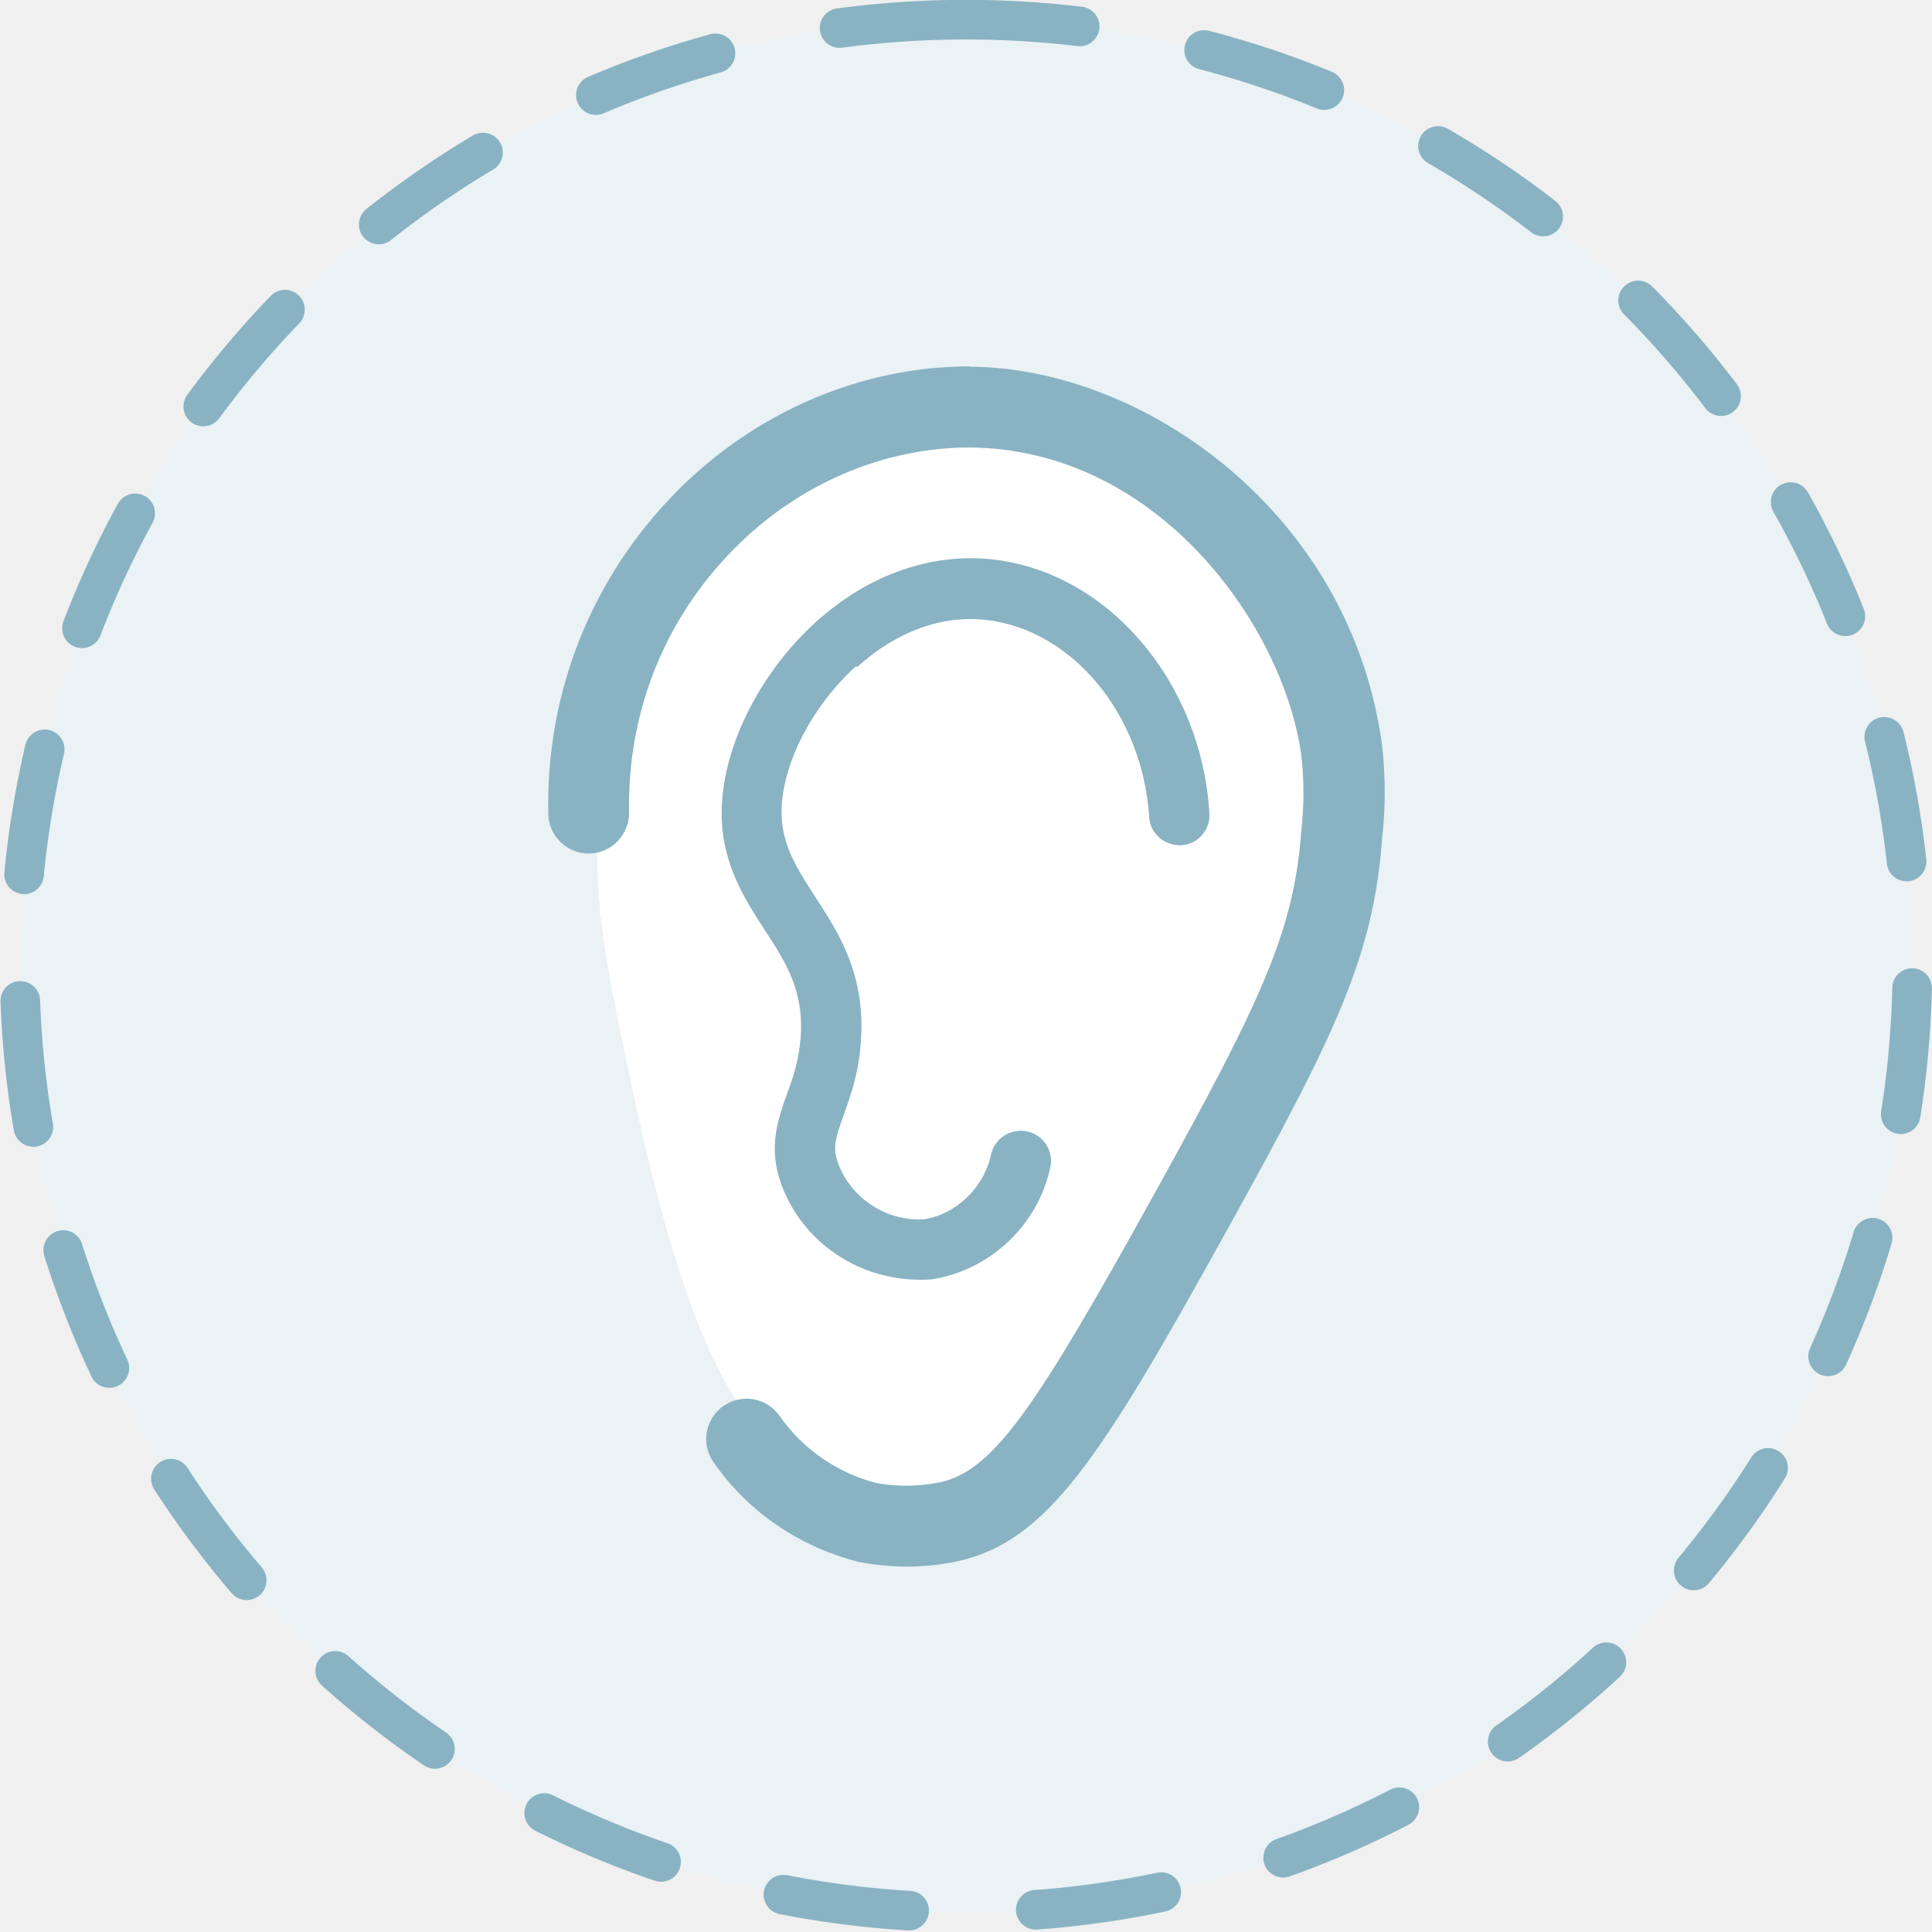
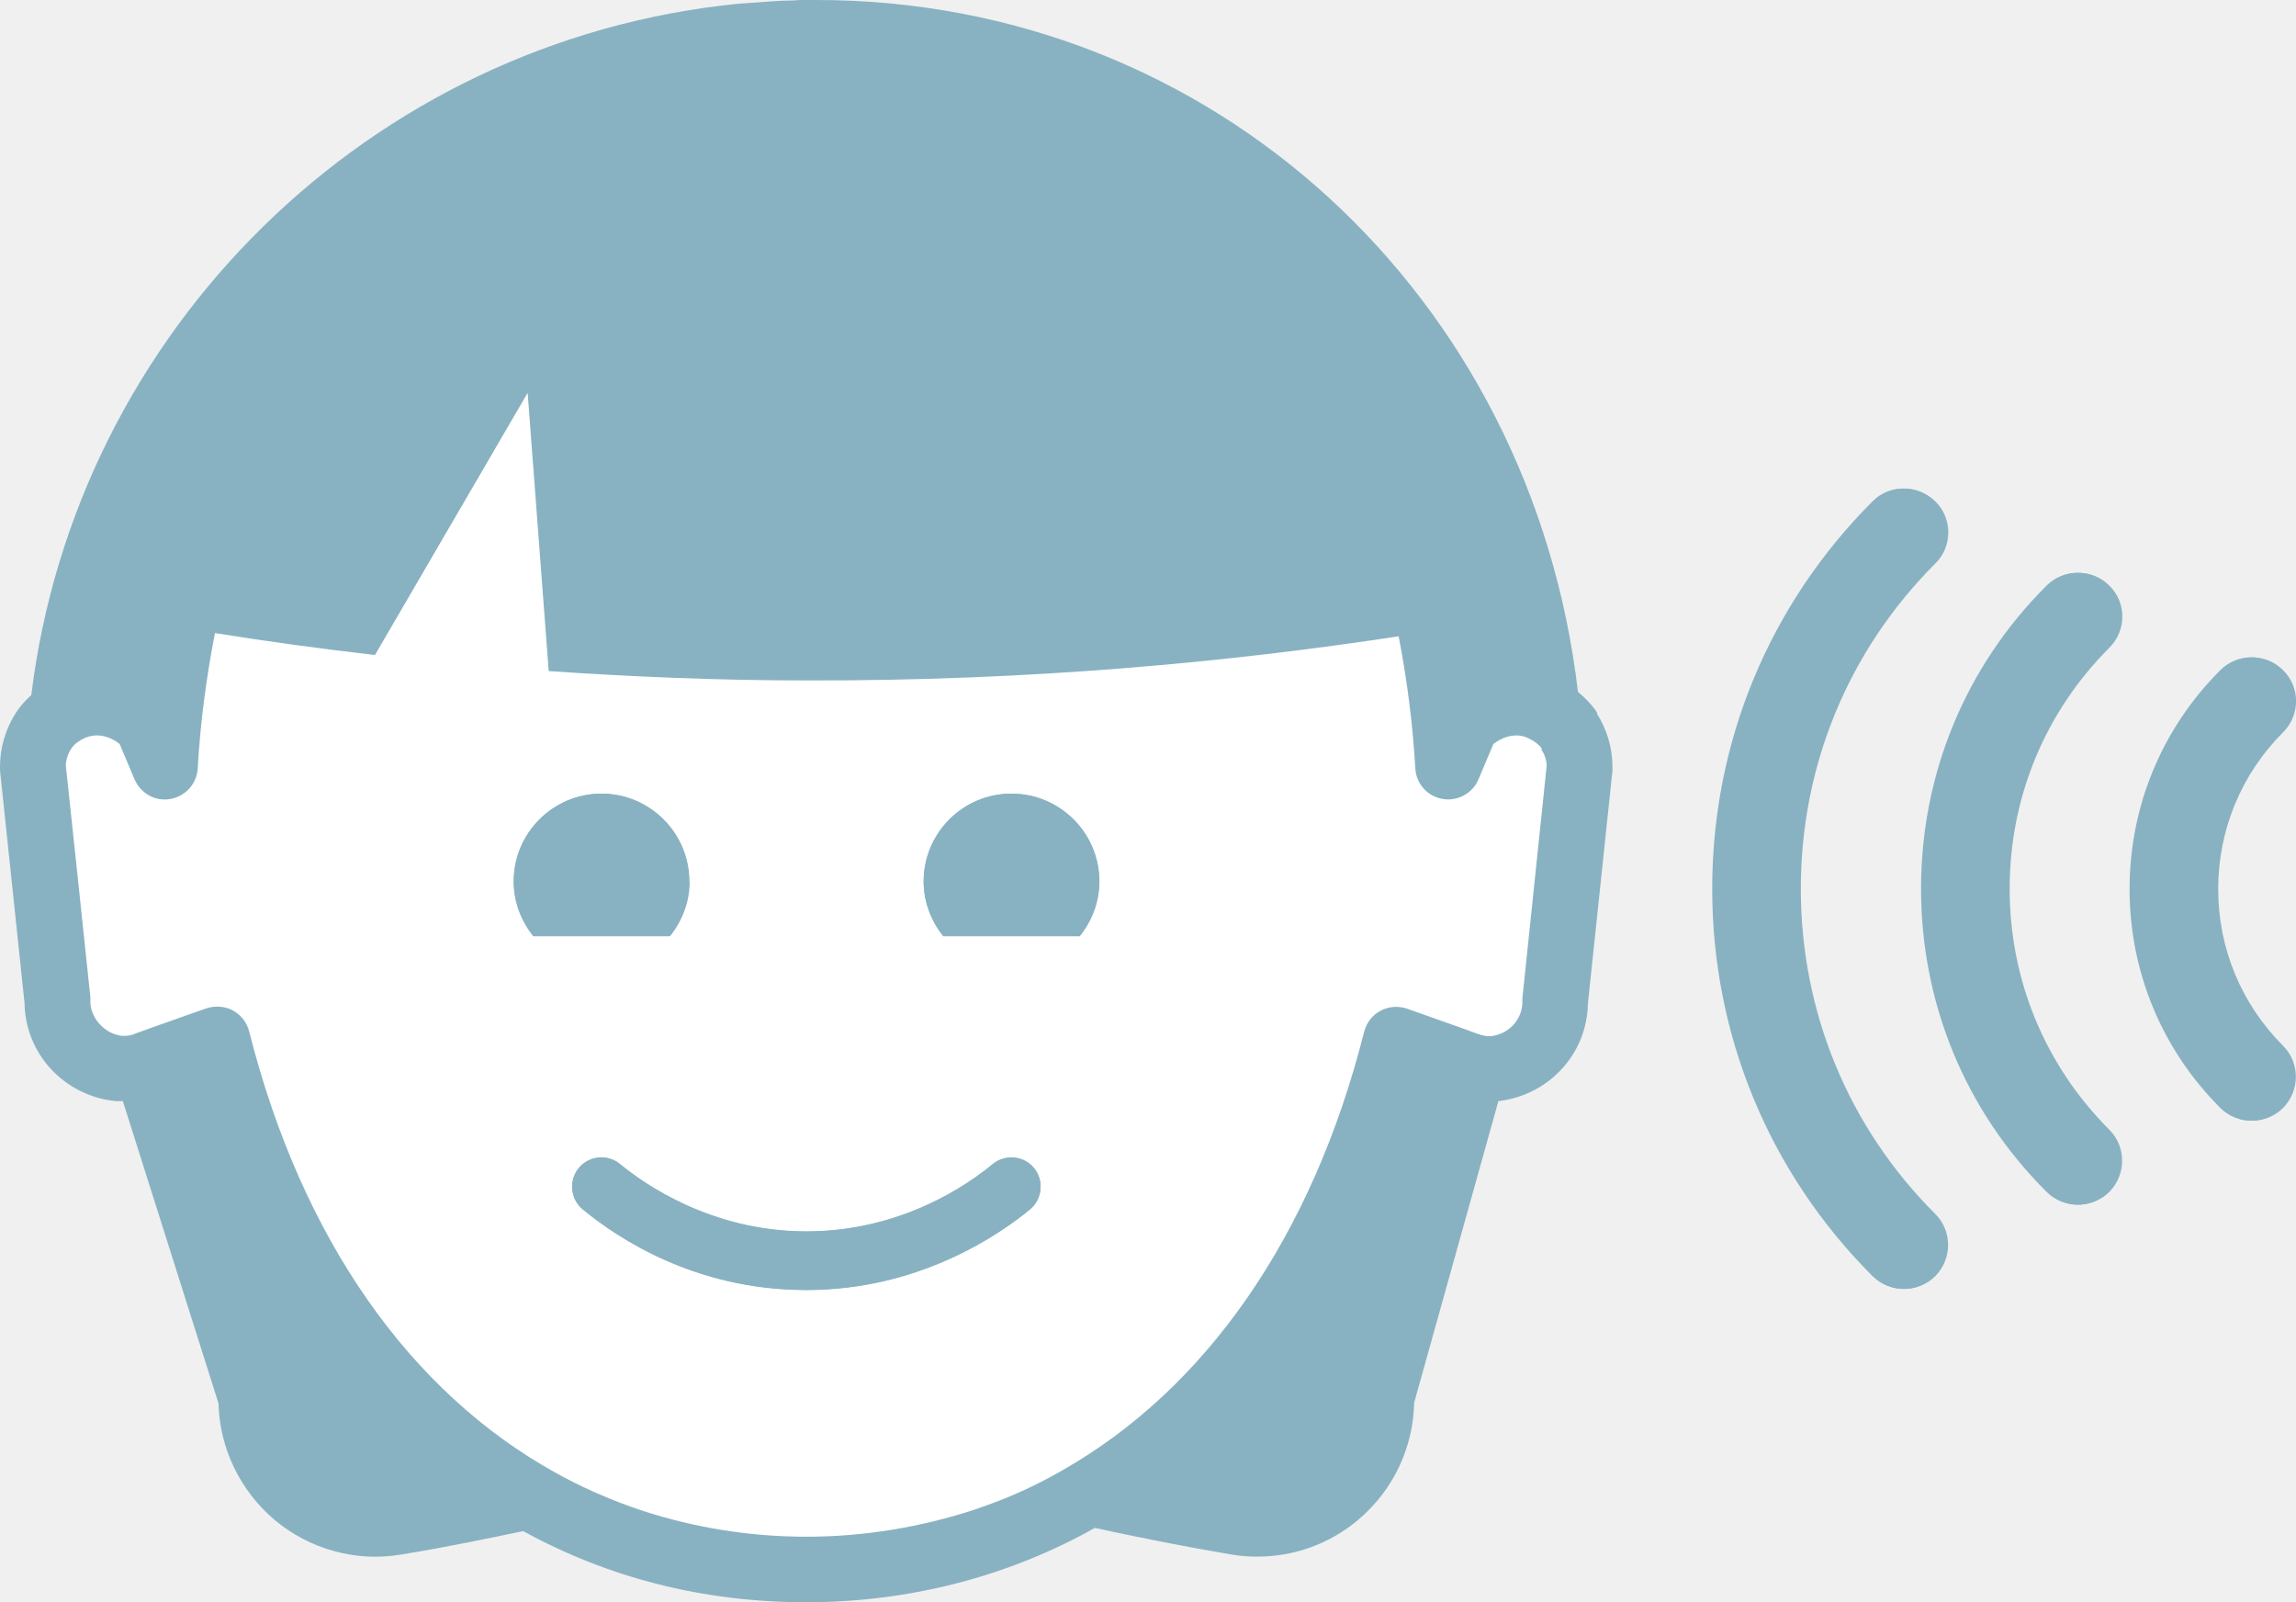
- <svg xmlns="http://www.w3.org/2000/svg" id="Ebene_1" width="60.96" height="60.96" viewBox="0 0 60.96 60.96">
+ <svg xmlns="http://www.w3.org/2000/svg" id="Ebene_1" width="78.5" height="54.76" viewBox="0 0 78.5 54.76">
  <defs>
-     <style>.cls-1{fill:#89b3c3;}.cls-1,.cls-2{stroke-width:0px;}.cls-2{fill:#fff;}.cls-3{fill:#eaf2f5;stroke:#89b3c3;stroke-dasharray:0 0 4 4;stroke-linecap:round;stroke-linejoin:round;stroke-width:1.25px;}</style>
+     <style>.cls-1{fill:#88b2c2;}.cls-1,.cls-2{stroke-width:0px;}.cls-2{fill:#fff;}</style>
  </defs>
-   <path class="cls-3" d="m30.48.62C14.02.62.62,14.02.62,30.48s13.39,29.86,29.86,29.86,29.86-13.39,29.86-29.86S46.94.62,30.48.62Z" />
-   <path class="cls-2" d="m20.81,18.94c-1.43,2.37-1.69,4.56-1.87,6.3-.31,2.88.15,5.1,1.08,9.43,1.7,7.91,3.24,9.64,3.8,10.22.85.87,2.81,2.9,5.17,2.67,2.11-.21,3.43-2.13,5.79-5.68,1.16-1.74,2.72-4.35,4.15-7.78.3-.41,4.69-6.52,2.04-13.17-.31-.77-2.38-5.74-7.61-7.27-.94-.28-3.7-.94-6.81.23-3.41,1.28-5.07,3.94-5.74,5.05Z" />
-   <path class="cls-1" d="m30.6,11.56c-3.4,0-6.75,1.42-9.26,3.96-2.68,2.72-4.12,6.33-4.04,10.16.01.7.6,1.27,1.3,1.25.7-.01,1.26-.6,1.25-1.3-.06-3.14,1.11-6.09,3.31-8.31,2.02-2.05,4.72-3.2,7.43-3.2,5.99.04,9.93,5.69,10.47,9.72.09.77.09,1.55,0,2.37-.23,3.1-1.17,5.2-4.56,11.32-3.78,6.83-5.13,8.87-6.84,9.24-.69.14-1.4.14-2.02.02-1.23-.32-2.31-1.07-3.04-2.11-.4-.58-1.19-.72-1.77-.32-.58.4-.72,1.2-.32,1.77,1.07,1.55,2.67,2.66,4.57,3.15.51.1,1.02.15,1.53.15s1.04-.05,1.57-.16c2.87-.62,4.53-3.22,8.56-10.5,3.39-6.12,4.6-8.6,4.87-12.32.11-.96.11-1.93,0-2.92-.98-7.34-7.5-11.92-12.99-11.96Z" />
-   <path class="cls-1" d="m27.04,21.05c1.24-1.12,2.68-1.65,4.07-1.49,2.73.31,4.94,2.98,5.15,6.22.03.53.49.91,1.01.89.53-.03.93-.49.89-1.02-.26-4.15-3.2-7.59-6.84-8-1.94-.21-3.92.48-5.57,1.97-1.83,1.66-3,4.05-2.98,6.1.02,1.55.73,2.65,1.35,3.61.68,1.04,1.26,1.94,1.14,3.44-.06.71-.24,1.24-.43,1.75-.28.79-.61,1.69-.17,2.87.67,1.8,2.41,2.99,4.38,2.99.11,0,.23,0,.34-.01,1.85-.28,3.36-1.7,3.76-3.53.11-.52-.21-1.03-.73-1.14-.52-.11-1.03.22-1.14.73-.23,1.06-1.11,1.88-2.1,2.04-1.18.08-2.3-.64-2.72-1.75-.19-.5-.09-.82.18-1.56.2-.57.46-1.28.53-2.25.17-2.14-.69-3.47-1.45-4.63-.55-.86-1.03-1.59-1.05-2.6-.02-1.5.93-3.37,2.35-4.66Z" />
+   <path class="cls-1" d="M61.54,30.38c0-4.21,1.63-8.15,4.6-11.12.59-.58.59-1.54,0-2.12s-1.54-.59-2.12,0c-3.53,3.53-5.48,8.23-5.48,13.24s1.95,9.71,5.48,13.24c.29.29.68.44,1.06.44s.77-.15,1.06-.44c.58-.59.58-1.54,0-2.12-2.97-2.96-4.6-6.91-4.6-11.12Z" />
+   <path class="cls-1" d="M72.09,20.02c-.59-.59-1.54-.58-2.12,0-2.77,2.76-4.29,6.44-4.29,10.36s1.52,7.6,4.29,10.36c.29.29.68.44,1.06.44s.77-.15,1.06-.44c.58-.59.58-1.54,0-2.12-2.2-2.2-3.41-5.12-3.41-8.24s1.21-6.04,3.41-8.24c.59-.59.59-1.54,0-2.12Z" />
+   <path class="cls-1" d="M75.81,30.39c0-2.02.79-3.93,2.22-5.36.59-.59.59-1.54,0-2.12-.59-.59-1.54-.58-2.12,0-2,2-3.1,4.66-3.1,7.48s1.1,5.48,3.1,7.48c.29.29.68.44,1.06.44s.77-.15,1.06-.44c.58-.59.58-1.54,0-2.12-1.43-1.43-2.22-3.33-2.22-5.36Z" />
+   <path class="cls-1" d="M54.61,24.37c-.18-.28-.41-.51-.66-.72C52.37,10.15,41.51,0,27.92,0c-.05,0-.1,0-.14,0-.07,0-.13-.01-.2-.01-.2,0-.4.03-.6.03-.31,0-.61.03-.92.05-.28.02-.56.04-.84.06C12.65,1.39,2.6,11.28,1.07,23.76c-.2.18-.38.38-.53.61-.35.55-.54,1.18-.54,1.84,0,.04,0,.08,0,.12l.84,7.97c.03,1.73,1.36,3.16,3.11,3.34.08,0,.17,0,.25,0l3.27,10.33c.04,1.53.73,2.97,1.9,3.97,1.21,1.02,2.79,1.46,4.34,1.2,1.71-.28,2.96-.55,4.07-.78.04,0,.07-.02.11-.02,2.88,1.58,6.13,2.43,9.67,2.43s6.94-.89,9.87-2.54c.2.04.4.08.61.13,1.11.23,2.36.49,4.07.78.29.05.59.07.88.07,1.26,0,2.49-.44,3.46-1.27,1.18-1,1.87-2.45,1.9-3.99l2.88-10.31c1.73-.2,3.03-1.62,3.06-3.33l.84-7.97s0-.08,0-.12c0-.66-.19-1.29-.54-1.84Z" />
+   <path class="cls-1" d="M52.51,29.8l-.45,4.31s0,.08,0,.12c0,.6-.47,1.1-1.09,1.17,0,0,0,0-.01,0-.11.01-.26-.02-.43-.08l-.41-.15-2-.71c-.3-.11-.63-.08-.91.07s-.48.41-.56.72c-1.78,7.04-5.43,12.22-10.3,14.98-.43.24-.87.47-1.31.68-.56.26-1.14.49-1.73.68-1.79.6-3.7.92-5.72.92s-3.81-.31-5.56-.87c-.58-.19-1.15-.41-1.71-.66-.45-.2-.89-.42-1.32-.66-4.95-2.74-8.67-7.96-10.47-15.08-.08-.31-.28-.57-.56-.72-.17-.09-.35-.13-.53-.13-.13,0-.25.02-.38.06l-1.84.65-.58.21c-.08.03-.16.05-.24.07-.08.01-.15.02-.21.01-.35-.04-.63-.22-.83-.47-.16-.2-.26-.43-.26-.7,0-.04,0-.08,0-.12v-.03s-.44-4.17-.44-4.17l-.4-3.76c0-.2.07-.39.18-.56.07-.11.16-.19.25-.25.16-.11.32-.17.43-.19.32-.07.69.04.98.27l.51,1.21c.2.48.71.77,1.23.67.52-.09.9-.52.93-1.04.09-1.6.29-3.14.59-4.63,1.74.27,3.56.53,5.47.75l5.22-8.96.72,9.51c2.8.19,5.73.31,8.81.32,7.62.02,14.43-.62,20.25-1.51.28,1.45.48,2.96.57,4.52.03.52.42.95.93,1.04.51.09,1.02-.19,1.23-.67l.51-1.21c.3-.24.66-.34.98-.27.11.02.21.07.3.12.15.08.29.18.38.32t0,0c.11.17.17.36.18.56l-.38,3.64Z" />
+   <path class="cls-2" d="M52.72,25.6s0,0,0,0c-.09-.14-.23-.24-.38-.32-.09-.05-.19-.1-.3-.12-.32-.07-.68.04-.98.27l-.51,1.21c-.2.48-.72.76-1.23.67-.52-.09-.9-.52-.93-1.04-.09-1.56-.29-3.07-.57-4.52-5.82.89-12.63,1.53-20.25,1.51-3.07,0-6.01-.13-8.81-.32l-.72-9.51-5.22,8.96c-1.91-.22-3.74-.47-5.47-.75-.29,1.49-.5,3.03-.59,4.63-.03.52-.42.95-.93,1.04-.52.1-1.02-.19-1.23-.67l-.51-1.21c-.3-.24-.67-.34-.98-.27-.11.02-.28.08-.43.19-.09.06-.18.14-.25.25-.11.17-.17.36-.18.56l.4,3.76.44,4.17v.03s0,.08,0,.12c0,.26.1.5.26.7.2.25.48.43.83.47.06,0,.13,0,.21-.01.07-.01.15-.03.24-.07l.58-.21,1.84-.65c.12-.04.25-.06.38-.06.18,0,.37.04.53.13.28.15.48.41.56.72,1.8,7.12,5.52,12.34,10.47,15.08.43.24.87.46,1.32.66.56.25,1.13.47,1.71.66,1.75.56,3.6.87,5.56.87s3.92-.33,5.72-.92c.59-.2,1.17-.42,1.73-.68.45-.21.88-.43,1.31-.68,4.86-2.77,8.52-7.94,10.3-14.98.08-.31.28-.57.56-.72s.61-.17.91-.07l2,.71.41.15c.17.06.32.09.43.08,0,0,0,0,.01,0,.62-.06,1.09-.57,1.09-1.17,0-.04,0-.08,0-.12l.45-4.31.38-3.64c0-.2-.07-.39-.18-.56ZM27.57,42.1c3.25,0,5.53-1.61,6.37-2.3.43-.35,1.05-.29,1.41.13.35.42.29,1.06-.13,1.41-1,.83-3.75,2.76-7.65,2.76h-.07c-3.72-.02-6.34-1.74-7.58-2.76-.42-.35-.48-.98-.13-1.41.35-.42.98-.49,1.41-.13.83.69,3.1,2.28,6.31,2.3h.06ZM18.23,32c-.41-.51-.67-1.16-.67-1.87,0-1.66,1.35-3,3-3s3,1.35,3,3c0,.71-.26,1.35-.67,1.87h-4.67ZM36.92,32h-4.67c-.41-.51-.67-1.16-.67-1.87,0-1.66,1.35-3,3-3s3,1.35,3,3c0,.71-.26,1.35-.67,1.87Z" />
+   <path class="cls-1" d="M33.94,39.79c-.84.7-3.12,2.3-6.37,2.3h-.06c-3.21-.02-5.48-1.62-6.31-2.3-.42-.35-1.06-.29-1.41.13-.35.42-.29,1.06.13,1.41,1.23,1.02,3.86,2.74,7.58,2.76h.07c3.9,0,6.64-1.93,7.65-2.76.42-.35.48-.98.13-1.41-.35-.42-.98-.48-1.41-.13Z" />
+   <path class="cls-1" d="M34.58,27.13c-1.66,0-3,1.35-3,3,0,.71.26,1.35.67,1.87h4.67c.41-.51.67-1.16.67-1.87,0-1.66-1.35-3-3-3Z" />
+   <path class="cls-1" d="M23.57,30.13c0-1.66-1.35-3-3-3s-3,1.35-3,3c0,.71.26,1.35.67,1.87h4.67c.41-.51.67-1.16.67-1.87Z" />
+   <path class="cls-1" d="M61.57,30.38c0-4.21,1.63-8.15,4.6-11.12.59-.58.59-1.54,0-2.12s-1.54-.59-2.12,0c-3.53,3.53-5.48,8.23-5.48,13.24s1.95,9.71,5.48,13.24c.29.29.68.44,1.06.44s.77-.15,1.06-.44c.58-.59.58-1.54,0-2.12-2.97-2.96-4.6-6.91-4.6-11.12Z" />
+   <path class="cls-1" d="M72.12,20.02c-.59-.59-1.54-.58-2.12,0-2.77,2.76-4.29,6.44-4.29,10.36s1.52,7.6,4.29,10.36c.29.29.68.44,1.06.44s.77-.15,1.06-.44c.58-.59.58-1.54,0-2.12-2.2-2.2-3.41-5.12-3.41-8.24s1.21-6.04,3.41-8.24c.59-.59.59-1.54,0-2.12Z" />
+   <path class="cls-1" d="M75.84,30.39c0-2.02.79-3.93,2.22-5.36.59-.59.59-1.54,0-2.12-.59-.59-1.54-.58-2.12,0-2,2-3.1,4.66-3.1,7.48s1.1,5.48,3.1,7.48c.29.29.68.44,1.06.44s.77-.15,1.06-.44c.58-.59.58-1.54,0-2.12-1.43-1.43-2.22-3.33-2.22-5.36Z" />
</svg>
